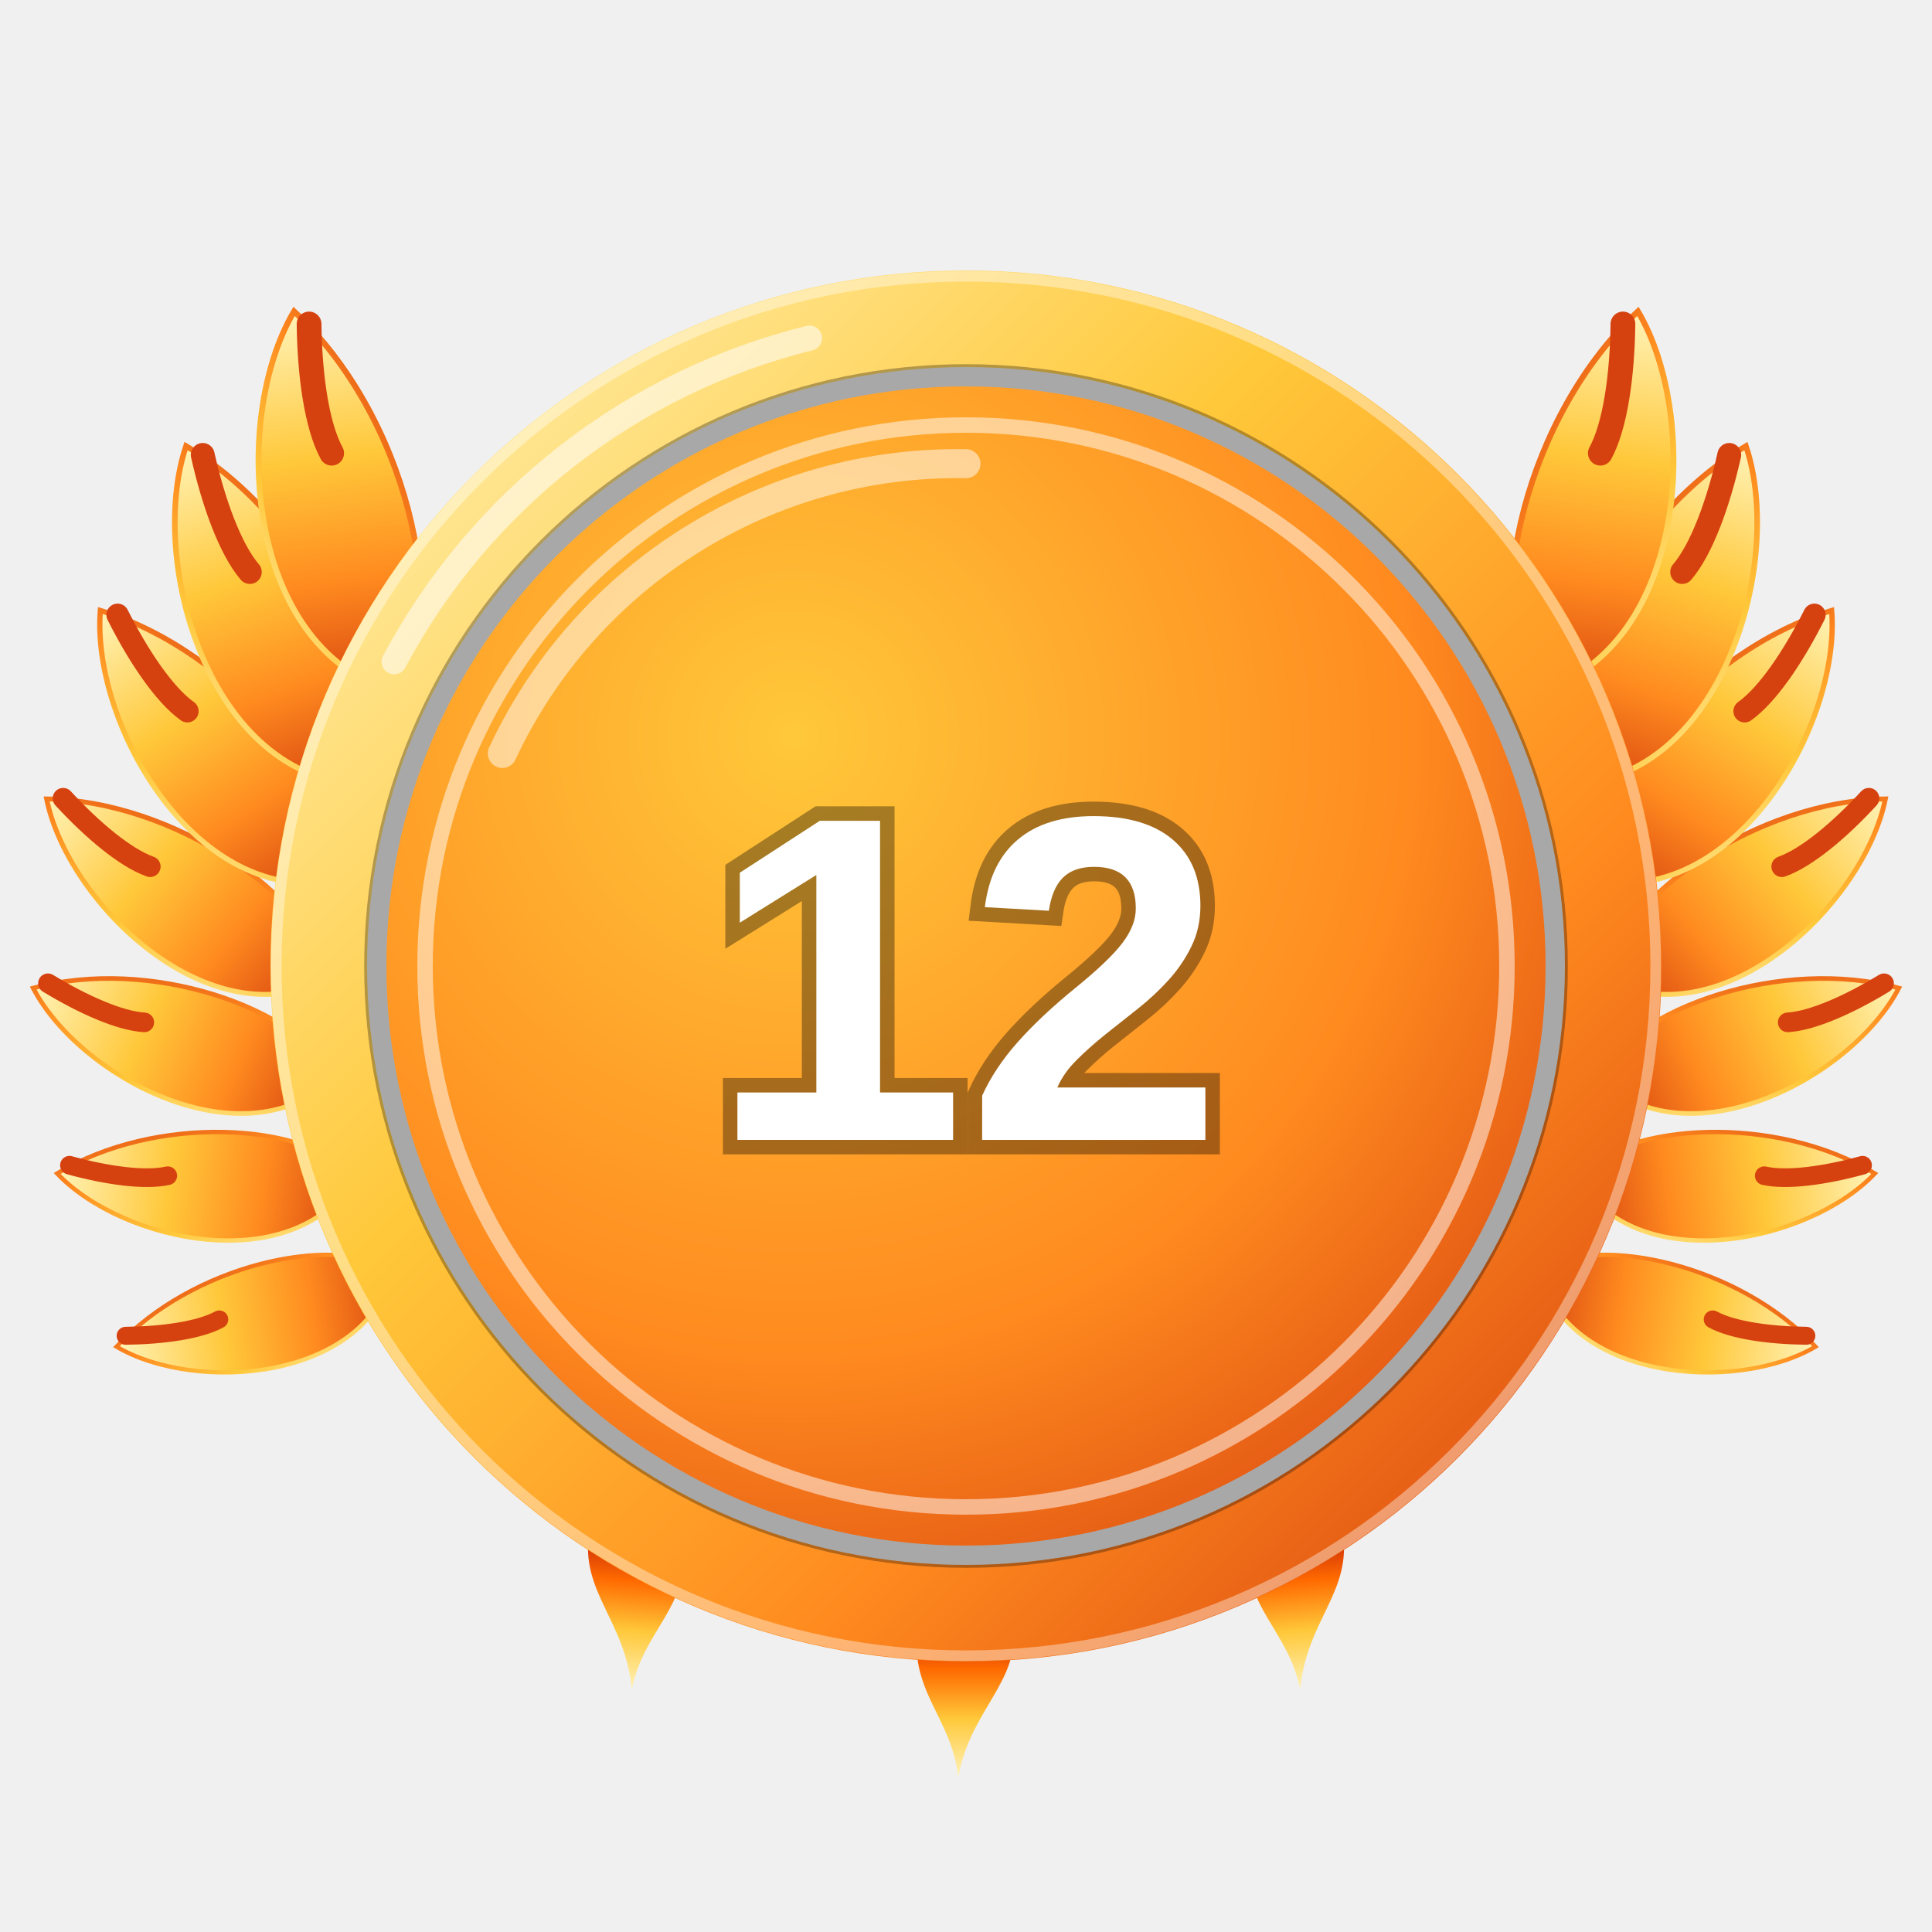
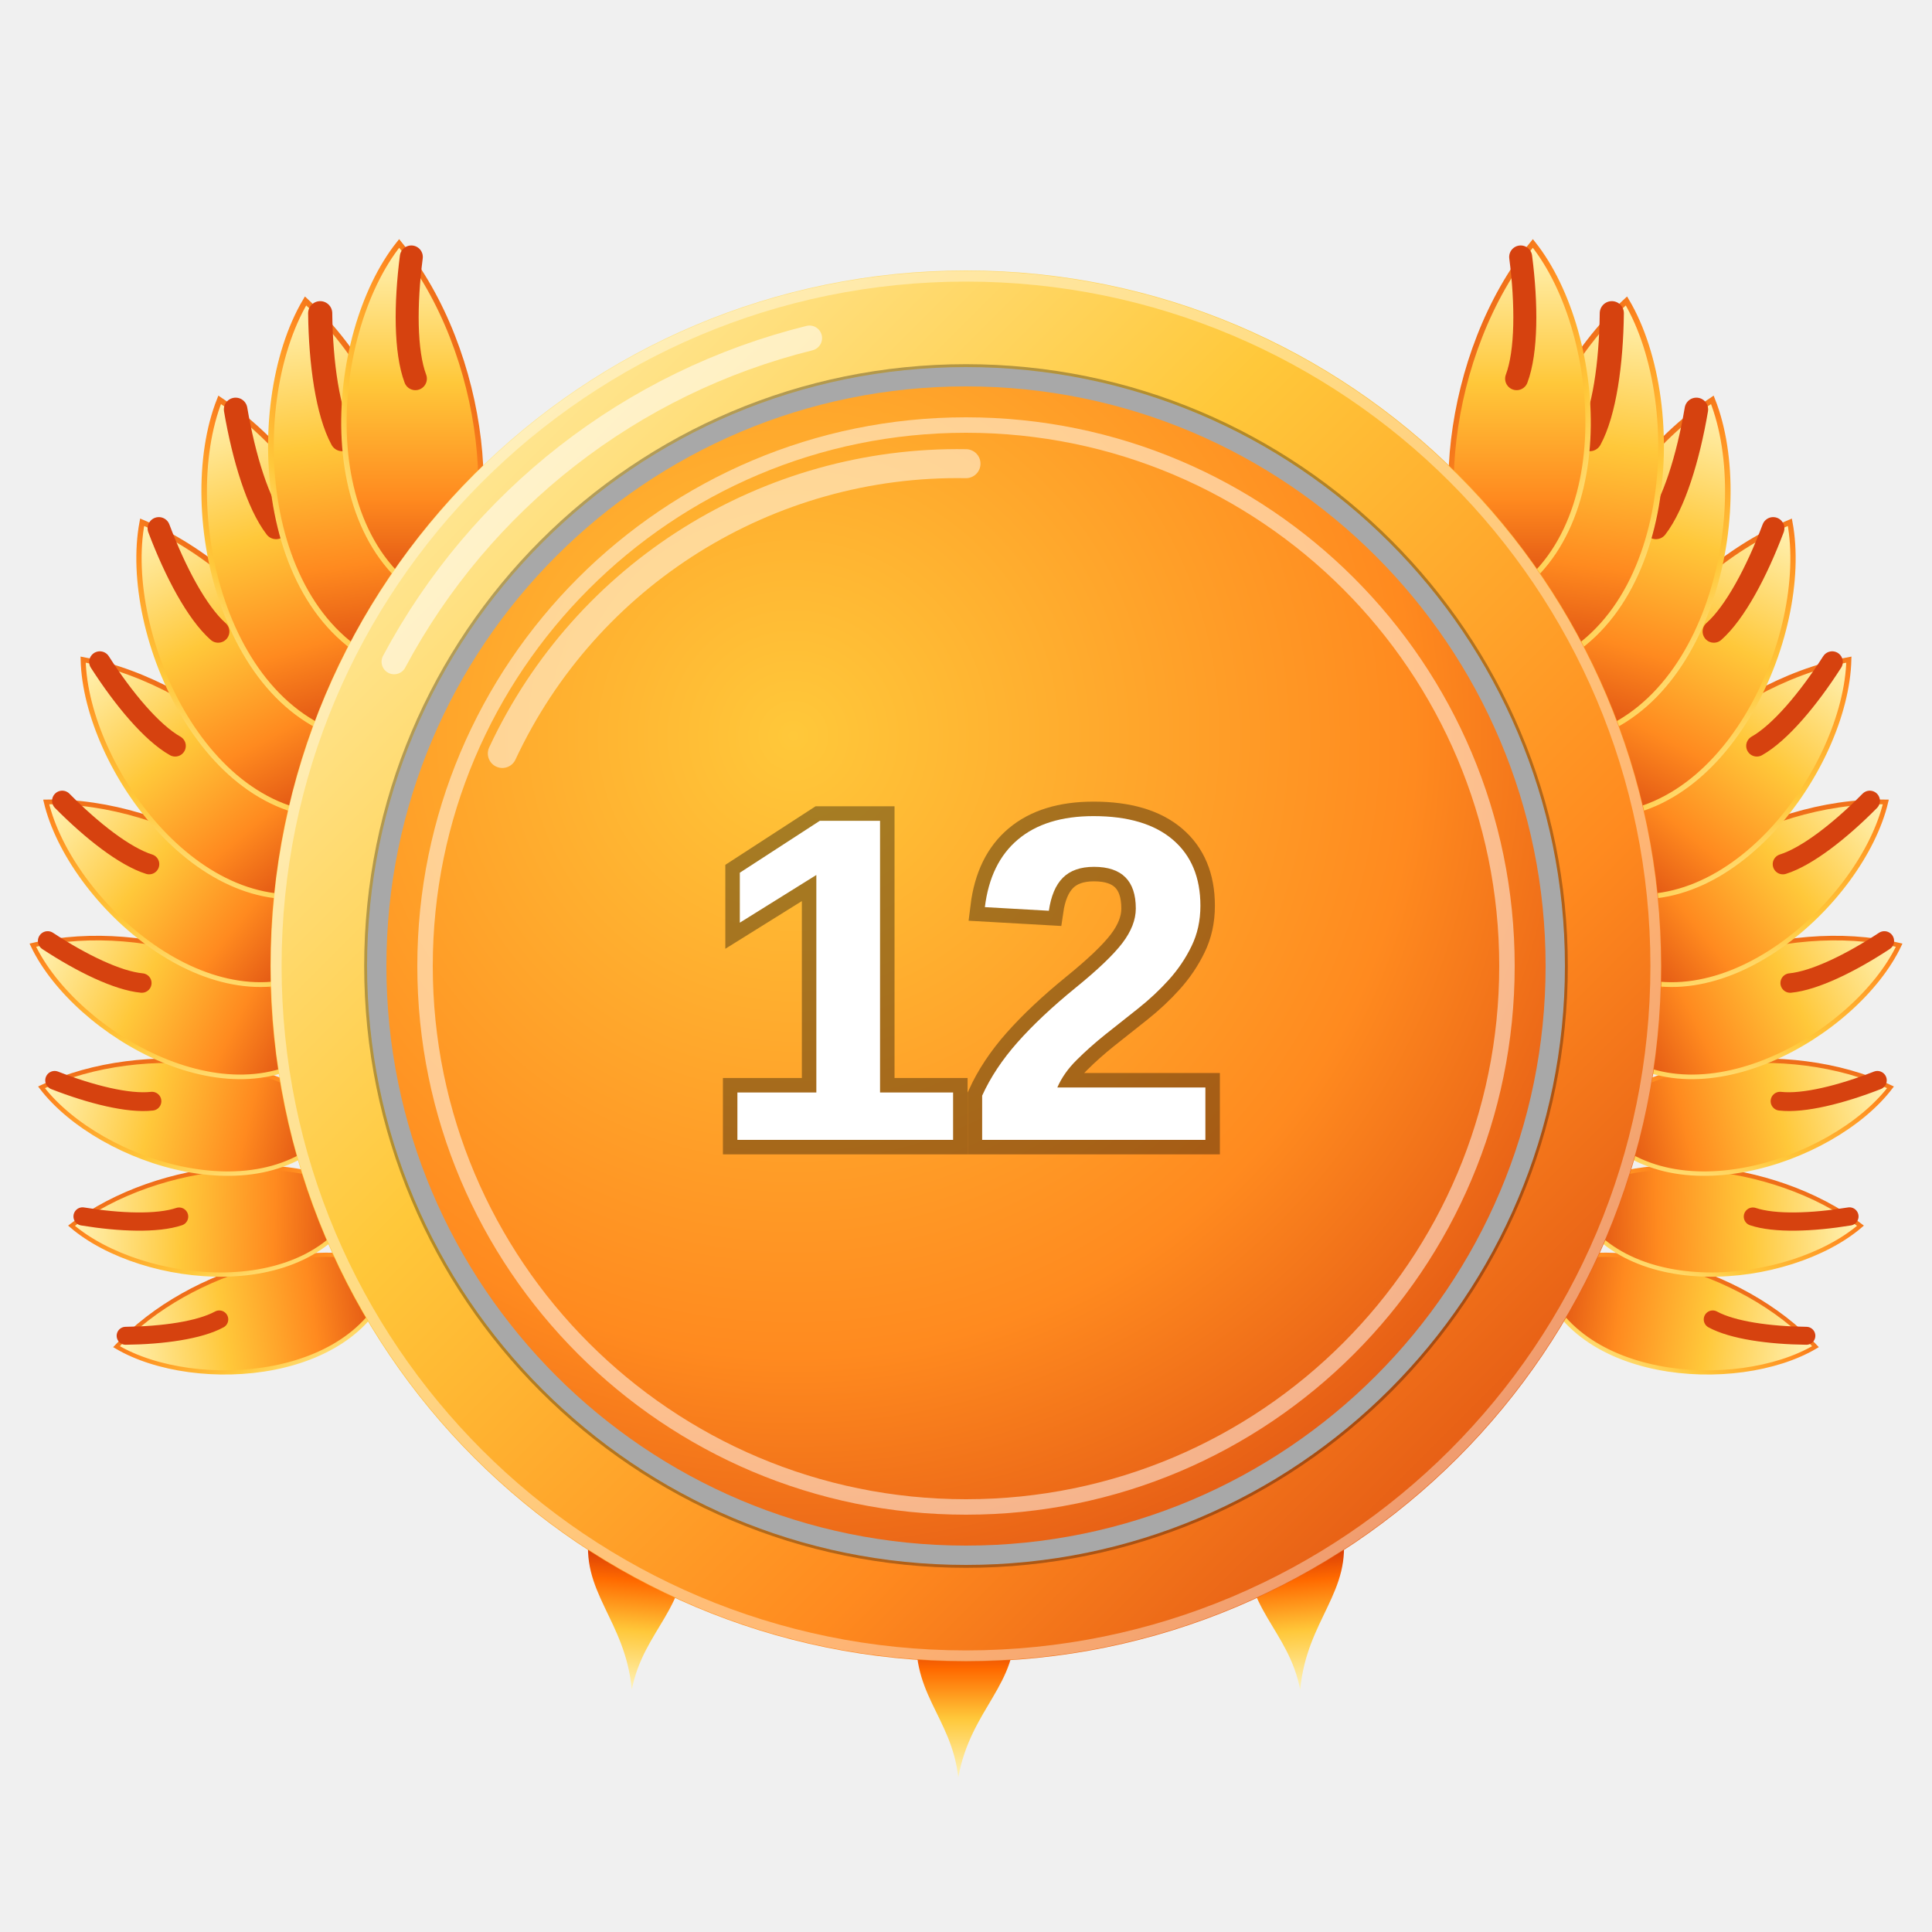
<svg xmlns="http://www.w3.org/2000/svg" viewBox="0 0 200 200">
  <defs>
    <linearGradient id="g" x1="0" y1="0" x2="1" y2="1">
      <stop offset="0" stop-color="#fff3b8" />
      <stop offset="0.38" stop-color="#ffc83a" />
      <stop offset="0.7" stop-color="#ff8a1f" />
      <stop offset="1" stop-color="#d6420f" />
    </linearGradient>
    <linearGradient id="gv" x1="0" y1="0" x2="0" y2="1">
      <stop offset="0" stop-color="#fff3b8" />
      <stop offset="0.38" stop-color="#ffc83a" />
      <stop offset="0.7" stop-color="#ff8a1f" />
      <stop offset="1" stop-color="#d6420f" />
    </linearGradient>
    <linearGradient id="gr" x1="0" y1="0" x2="1" y2="1">
      <stop offset="0" stop-color="#d6420f" />
      <stop offset="0.38" stop-color="#ff8a1f" />
      <stop offset="0.7" stop-color="#ffc83a" />
      <stop offset="1" stop-color="#fff3b8" />
    </linearGradient>
    <linearGradient id="fl" x1="0" y1="0" x2="0" y2="1">
      <stop offset="0" stop-color="#fff3b8" />
      <stop offset="0.38" stop-color="#ffc83a" />
      <stop offset="0.7" stop-color="#ff6a00" />
      <stop offset="1" stop-color="#c1200a" />
    </linearGradient>
    <linearGradient id="gold" x1="0" y1="0" x2="1" y2="1">
      <stop offset="0" stop-color="#fff3b0" />
      <stop offset="0.38" stop-color="#ffd23f" />
      <stop offset="0.7" stop-color="#e0a100" />
      <stop offset="1" stop-color="#9a6a00" />
    </linearGradient>
    <g id="f1">
      <path d="M-3.4 0C11.1 -4.8 9.4 -24 1.7 -32C-7.7 -22.4 -9.4 -6.4 -3.4 0Z" fill="url(#gv)" stroke="url(#gr)" stroke-width=".8" />
    </g>
    <g id="f2">
      <path d="M-4.8 0C15.6 -8.1 13.2 -40.5 2.4 -54C-10.8 -37.8 -13.2 -10.8 -4.8 0Z" fill="url(#gv)" stroke="url(#gr)" stroke-width=".8" />
      <path d="M0-34C1.5-38 1.5-45 .6-52" stroke="#d6420f" stroke-width="3.4" fill="none" stroke-linecap="round" />
    </g>
    <g id="fl">
      <path d="M-8 0C-8.8 -12 -0.8 -16.5 1.2 -30C2.4 -18 9.6 -13.5 8 0Z" fill="url(#fl)" />
    </g>
    <g id="fs">
      <path d="M-5 0C-5.5 -6.4 -0.5 -8.8 0.8 -16C1.5 -9.6 6 -7.2 5 0Z" fill="url(#fl)" />
    </g>
    <radialGradient id="med" cx=".35" cy=".3" r=".9">
      <stop offset="0" stop-color="#ffc83a" />
      <stop offset=".6" stop-color="#ff8a1f" />
      <stop offset="1" stop-color="#d6420f" />
    </radialGradient>
  </defs>
  <use href="#f2" transform="translate(158.9 134) rotate(98) scale(0.5464852)" />
  <use href="#f2" transform="translate(41.1 134) rotate(262) scale(-1 1) scale(0.5464852)" />
-   <use href="#f2" transform="translate(163.5 124.4) rotate(82) scale(0.5682924)" />
-   <use href="#f2" transform="translate(36.5 124.4) rotate(278) scale(-1 1) scale(0.5682924)" />
-   <use href="#f2" transform="translate(166.5 114.1) rotate(66) scale(0.597603)" />
-   <use href="#f2" transform="translate(33.5 114.1) rotate(294) scale(-1 1) scale(0.597603)" />
-   <use href="#f2" transform="translate(167.9 103.6) rotate(50) scale(0.6356139)" />
-   <use href="#f2" transform="translate(32.1 103.6) rotate(310) scale(-1 1) scale(0.6356139)" />
-   <use href="#f2" transform="translate(167.6 92.9) rotate(34) scale(0.6838645)" />
-   <use href="#f2" transform="translate(32.4 92.9) rotate(326) scale(-1 1) scale(0.6838645)" />
-   <use href="#f2" transform="translate(165.7 82.4) rotate(20) scale(0.725631)" />
-   <use href="#f2" transform="translate(34.3 82.4) rotate(340) scale(-1 1) scale(0.725631)" />
-   <use href="#f2" transform="translate(162.1 72.3) rotate(8) scale(0.7539813)" />
-   <use href="#f2" transform="translate(37.9 72.3) rotate(352) scale(-1 1) scale(0.7539813)" />
+   <use href="#f2" transform="translate(162.6 126.6) rotate(88) scale(0.5549758)" />
+   <use href="#f2" transform="translate(37.4 126.6) rotate(272) scale(-1 1) scale(0.5549758)" />
+   <use href="#f2" transform="translate(165.4 118.7) rotate(76) scale(0.5719958)" />
+   <use href="#f2" transform="translate(34.6 118.7) rotate(284) scale(-1 1) scale(0.5719958)" />
+   <use href="#f2" transform="translate(167.2 110.6) rotate(64) scale(0.5929146)" />
+   <use href="#f2" transform="translate(32.8 110.6) rotate(296) scale(-1 1) scale(0.5929146)" />
+   <use href="#f2" transform="translate(168 102.4) rotate(52) scale(0.6181675)" />
+   <use href="#f2" transform="translate(32 102.4) rotate(308) scale(-1 1) scale(0.6181675)" />
+   <use href="#f2" transform="translate(167.7 94.1) rotate(40) scale(0.6482787)" />
+   <use href="#f2" transform="translate(32.3 94.1) rotate(320) scale(-1 1) scale(0.6482787)" />
+   <use href="#f2" transform="translate(166.5 85.9) rotate(28) scale(0.6838645)" />
+   <use href="#f2" transform="translate(33.5 85.9) rotate(332) scale(-1 1) scale(0.6838645)" />
+   <use href="#f2" transform="translate(164.3 77.9) rotate(17) scale(0.7167465)" />
+   <use href="#f2" transform="translate(35.7 77.9) rotate(343) scale(-1 1) scale(0.7167465)" />
+   <use href="#f2" transform="translate(161.1 70.2) rotate(8) scale(0.7347939)" />
+   <use href="#f2" transform="translate(38.9 70.2) rotate(352) scale(-1 1) scale(0.7347939)" />
+   <use href="#f2" transform="translate(157 63) rotate(0) scale(0.7)" />
+   <use href="#f2" transform="translate(43 63) rotate(360) scale(-1 1) scale(0.7)" />
  <use href="#fs" transform="translate(134 158.9) rotate(175)" />
  <use href="#fs" transform="translate(66 158.9) rotate(185) scale(-1 1)" />
  <use href="#fs" transform="translate(100 168) rotate(180)" />
  <circle cx="100" cy="100" r="67" fill="none" stroke="url(#g)" stroke-width="10" />
  <circle cx="100" cy="100" r="61" fill="none" stroke="#000" stroke-opacity=".3" stroke-width="2.6" />
  <circle cx="100" cy="100" r="71.4" fill="none" stroke="#fff" stroke-opacity=".38" stroke-width="1.1" />
  <path d="M40.8 68.5A67 67 0 0 1 83.8 35" fill="none" stroke="#fff" stroke-opacity=".55" stroke-width="2.6" stroke-linecap="round" />
  <use href="#fl" transform="translate(100 34) rotate(0) scale(0.95)" />
  <use href="#fl" transform="translate(73.2 39.7) rotate(-34) scale(0.7)" />
  <use href="#fl" transform="translate(126.8 39.7) rotate(34) scale(0.7)" />
  <circle cx="100" cy="100" r="60" fill="url(#med)" />
  <circle cx="100" cy="100" r="56" fill="none" stroke="#fff" stroke-opacity=".5" stroke-width="1.6" />
  <path d="M52 78A52 52 0 0 1 100 48" fill="none" stroke="#fff" stroke-opacity=".5" stroke-width="3" stroke-linecap="round" />
  <text x="100" y="118" text-anchor="middle" font-family="Nunito,Arial,Helvetica,sans-serif" font-weight="900" font-size="48" fill="#fff" stroke="#000" stroke-opacity=".35" stroke-width="3" paint-order="stroke">12</text>
</svg>
